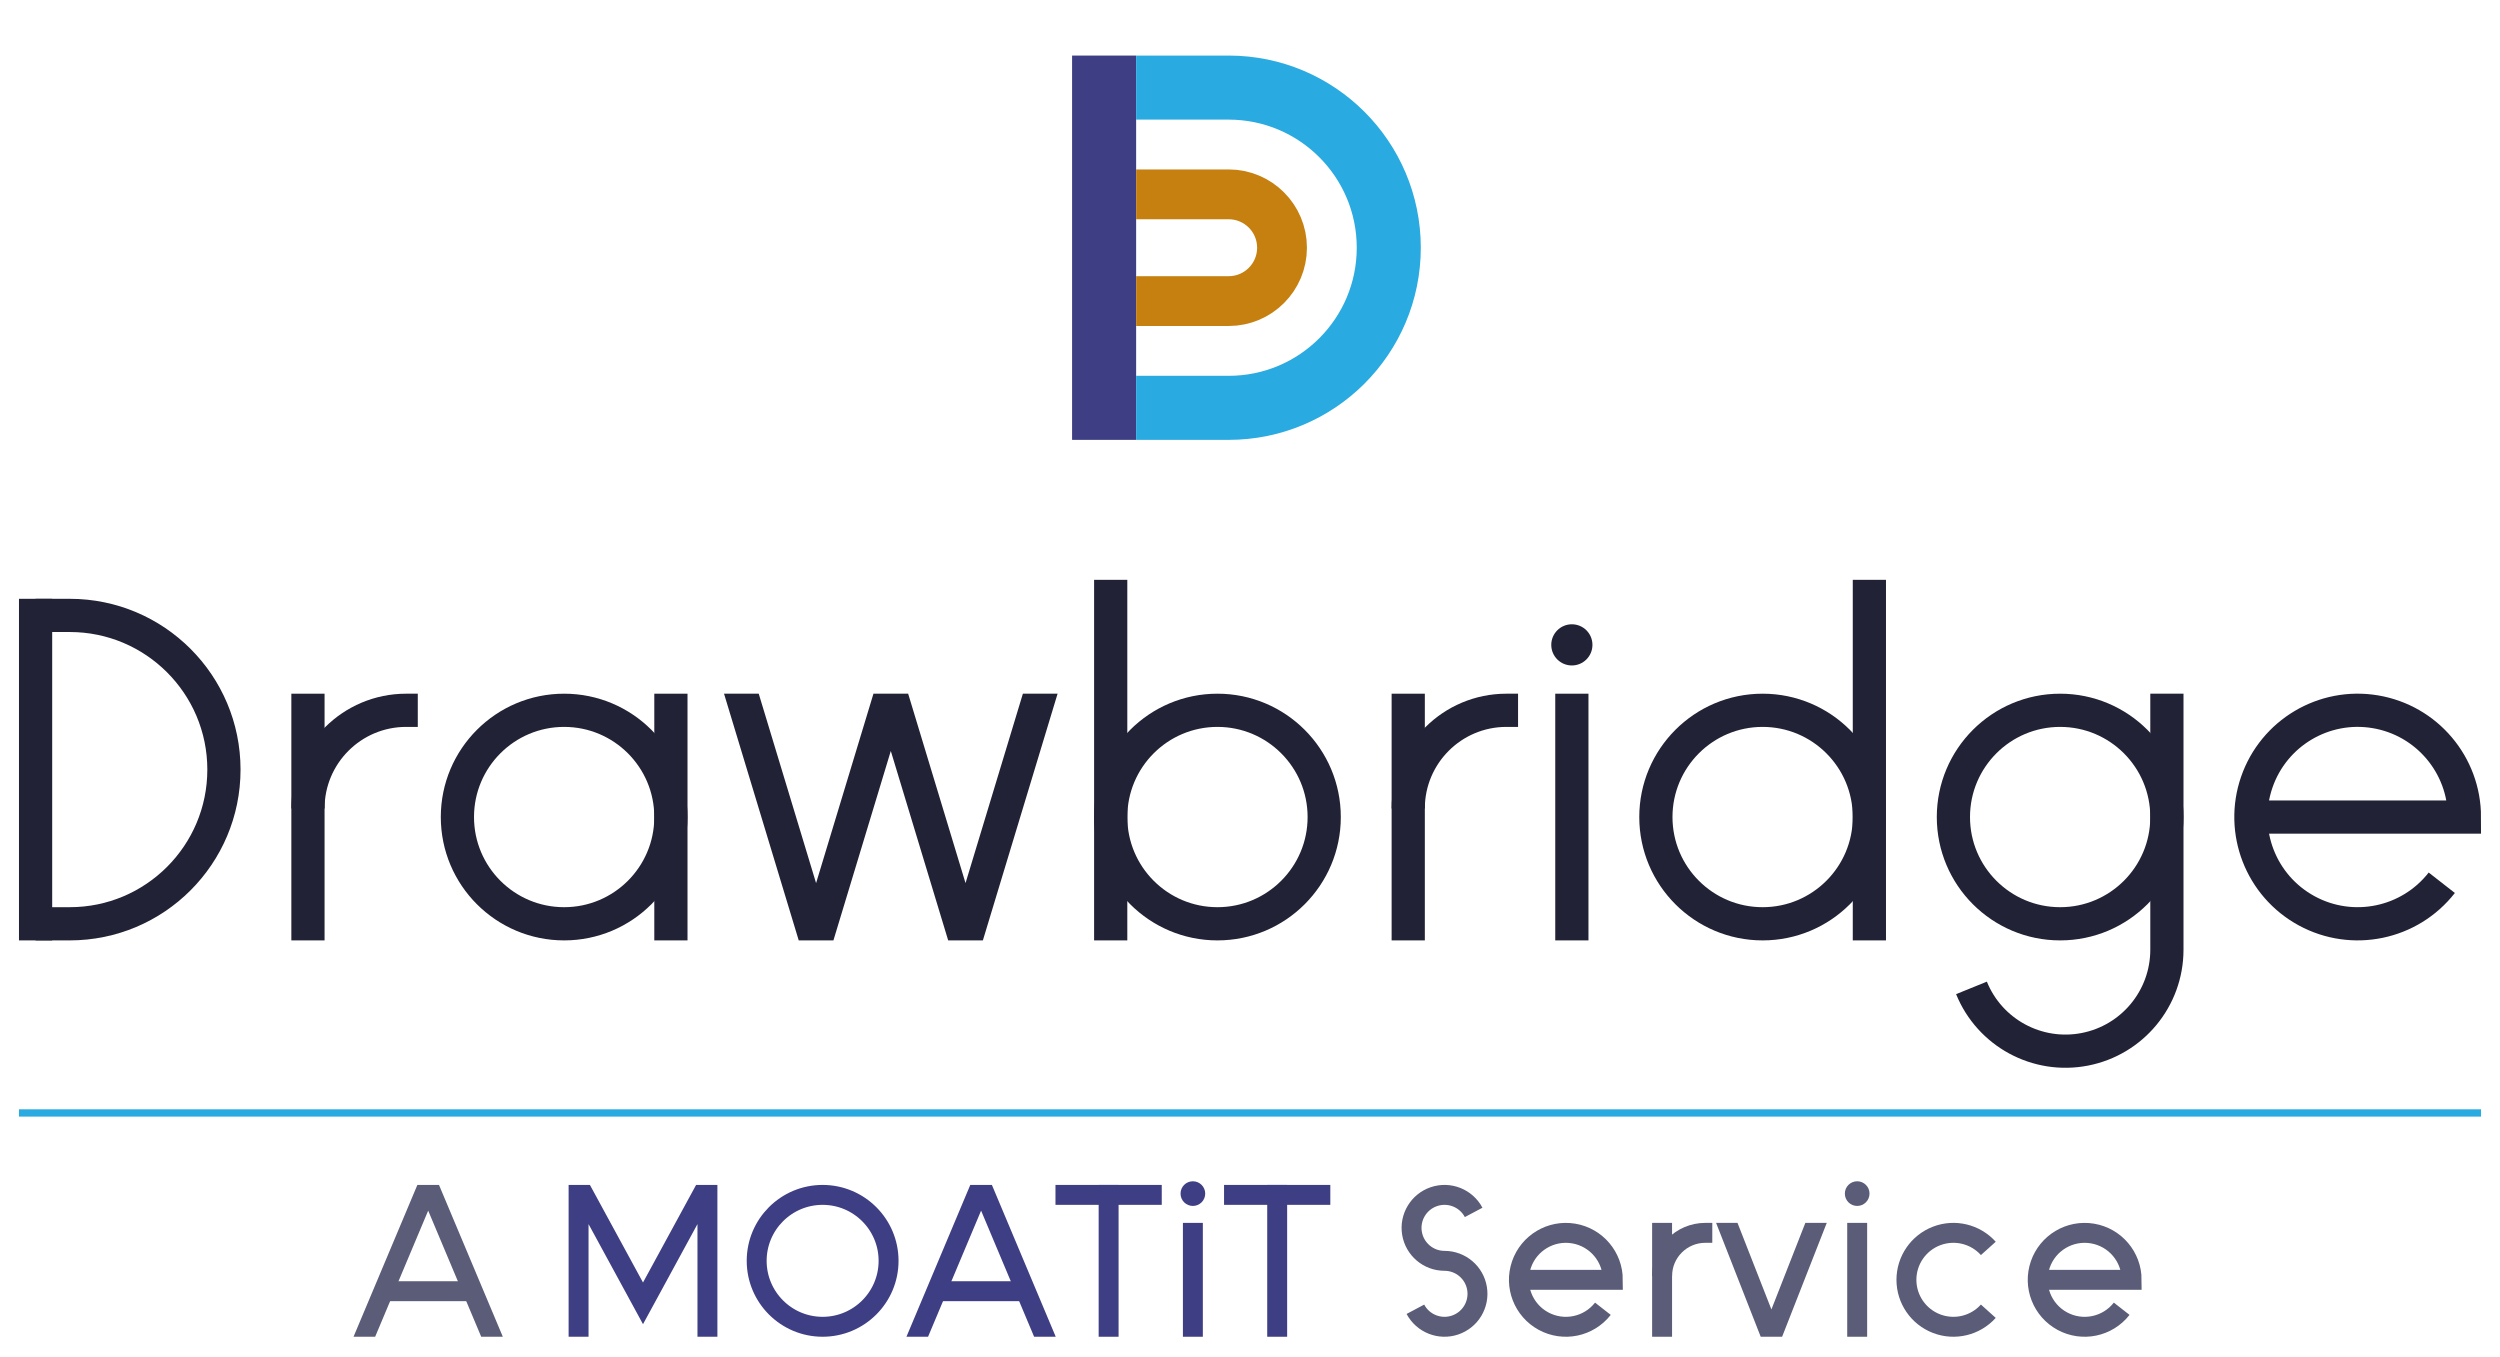
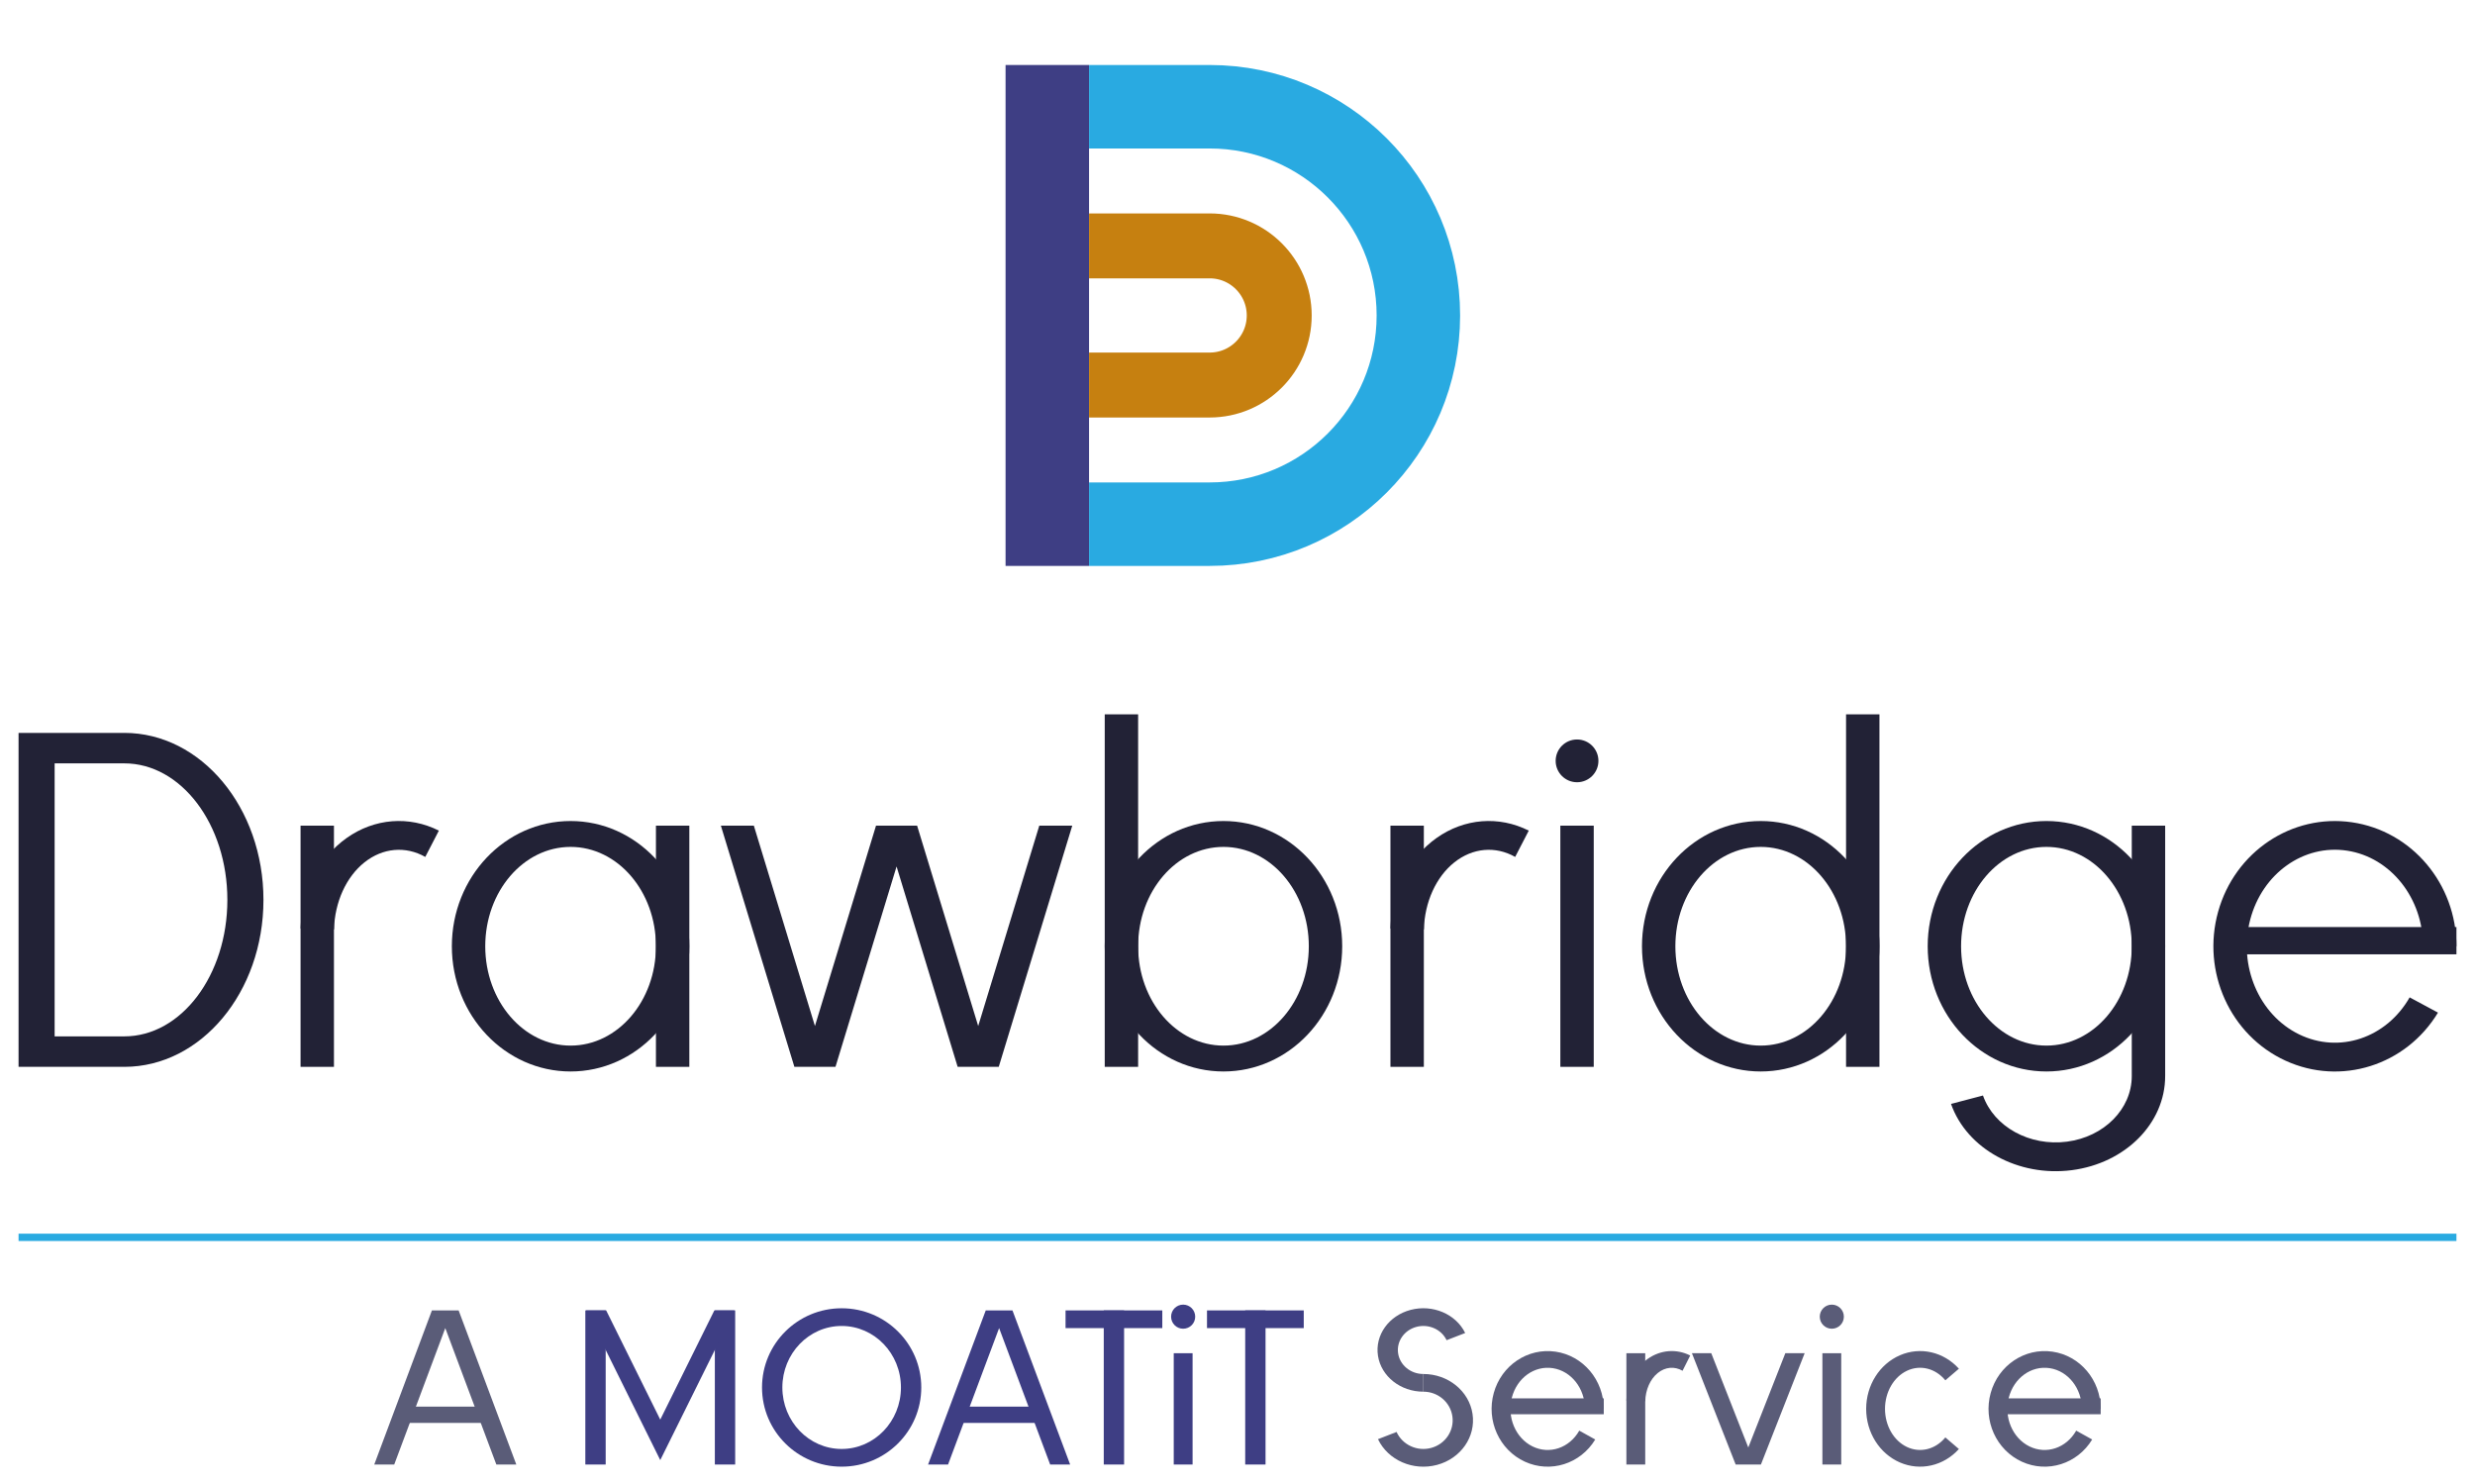
- <svg xmlns="http://www.w3.org/2000/svg" viewBox="0 0 526.94 285.54" width="527" height="286" role="img" aria-label="Drawbridge, A MOATiT Service">
-   <g transform="translate(215.47 4.00) scale(1.5)">
+ <svg xmlns="http://www.w3.org/2000/svg" viewBox="0 0 533.61 319.74" width="534" height="320" role="img" aria-label="Drawbridge, A MOATiT Service">
+   <g transform="translate(202.80 4.00) scale(2)">
    <rect x="7" y="5" width="9" height="54" fill="#3E3E84" />
    <path d="M16 9.5 H29 A22.5 22.5 0 0 1 29 54.5 H16" fill="none" stroke="#29AAE1" stroke-width="9" />
    <path d="M16 24.5 H29 A7.5 7.5 0 0 1 29 39.5 H16" fill="none" stroke="#C68010" stroke-width="7" />
  </g>
-   <g transform="translate(4.00 198.00)">
-     <g style="color:#222236" color="#222236">
-       <defs>
-         <clipPath id="c20">
-           <rect x="-14.00" y="-52.00" width="98.00" height="52.00" />
-         </clipPath>
-       </defs>
-       <g fill="none" stroke="currentColor" stroke-width="7.00" stroke-linecap="butt" stroke-linejoin="miter" stroke-miterlimit="10">
-         <g transform="translate(0.00 0)">
-           <path d="M3.50,-72.00 V0" />
-           <path d="M3.50,-68.50 H10.70 A32.50,32.50 0 0 1 10.70,-3.50 H3.50" />
-         </g>
-         <g transform="translate(57.41 0)">
-           <path d="M3.50,-52.00 V0" />
-           <path d="M3.50,-27.80 A20.70,20.70 0 0 1 24.20,-48.50 h2.45" />
-         </g>
-         <g transform="translate(88.91 0)">
-           <path d="M3.50,-26.00 A22.50,22.50 0 1 0 48.50,-26.00 A22.50,22.50 0 1 0 3.50,-26.00" />
-           <path d="M48.50,-52.00 V0" />
-         </g>
-         <g transform="translate(148.76 0)">
-           <g clip-path="url(#c20)">
-             <path d="M1.07,-60.04 L19.25,0.00 L35.00,-52.00 L50.75,0.00 L68.93,-60.04" />
-           </g>
-         </g>
-         <g transform="translate(226.61 0)">
-           <path d="M3.50,-76.00 V0" />
-           <path d="M3.50,-26.00 A22.50,22.50 0 1 0 48.50,-26.00 A22.50,22.50 0 1 0 3.50,-26.00" />
-         </g>
-         <g transform="translate(289.32 0)">
-           <path d="M3.50,-52.00 V0" />
-           <path d="M3.50,-27.80 A20.70,20.70 0 0 1 24.20,-48.50 h2.45" />
-         </g>
-         <g transform="translate(323.81 0)">
-           <path d="M3.50,-52.00 V0" />
-           <path d="M-0.84,-62.29 A4.34,4.34 0 1 0 7.84,-62.29 A4.34,4.34 0 1 0 -0.84,-62.29" stroke="none" fill="currentColor" />
-         </g>
-         <g transform="translate(341.52 0)">
-           <path d="M3.50,-26.00 A22.50,22.50 0 1 0 48.50,-26.00 A22.50,22.50 0 1 0 3.50,-26.00" />
-           <path d="M48.50,-76.00 V0" />
-         </g>
-         <g transform="translate(404.23 0)">
-           <path d="M3.50,-26.00 A22.50,22.50 0 1 0 48.50,-26.00 A22.50,22.50 0 1 0 3.50,-26.00" />
-           <path d="M48.50,-52.00 V2.00 A21.38,21.38 0 0 1 7.31,10.01" />
-         </g>
-         <g transform="translate(466.94 0)">
-           <path d="M3.50,-26.00 H48.50 A22.50,22.50 0 1 0 43.73,-12.15" />
-         </g>
+   <g transform="translate(4.00 230.00)">
+     <g fill="#222236" transform="scale(0.1 -0.1)">
+       <path fill-rule="evenodd" d="M0 0 H228 A300 360 0 0 1 228 720 H0 Z M77.8 65.7 H228 A222.2 294.3 0 0 1 228 654.3 H77.8 Z" />
+       <path d="M608 0 H680 V520 H608 Z" />
+       <path d="M608.1 298.4 A212 240 0 0 0 906.2 509.3 L876.9 452.6 A140 178 0 0 1 680.1 296.2 Z" />
+       <path fill-rule="evenodd" d="M1446.2 260 A256 270 0 0 1 934.2 260 A256 270 0 0 1 1446.2 260 Z M1374.2 260 A184 214.2 0 0 1 1006.2 260 A184 214.2 0 0 1 1374.2 260 Z" />
+       <path d="M1374.2 0 H1446.2 V520 H1374.2 Z" />
+       <path d="M1585.3 520 L1717 88 L1848.7 520 L1937.3 520 L2069 88 L2200.7 520 L2271.8 520 L2113.3 0 L2024.7 0 L1893 432 L1761.3 0 L1672.7 0 L1514.2 520 Z" />
+       <path d="M2341.8 0 H2413.8 V760 H2341.8 Z" />
+       <path fill-rule="evenodd" d="M2853.8 260 A256 270 0 0 1 2341.8 260 A256 270 0 0 1 2853.8 260 Z M2781.8 260 A184 214.2 0 0 1 2413.8 260 A184 214.2 0 0 1 2781.8 260 Z" />
+       <path d="M2957.8 0 H3029.8 V520 H2957.8 Z" />
+       <path d="M2957.9 298.4 A212 240 0 0 0 3256 509.3 L3226.7 452.6 A140 178 0 0 1 3029.9 296.2 Z" />
+       <path d="M3324.1 0 H3396.1 V520 H3324.1 Z" />
+       <path d="M3406.2 659.7 A46.1 46.1 0 0 1 3314 659.7 A46.1 46.1 0 0 1 3406.2 659.7 Z" />
+       <path fill-rule="evenodd" d="M4012.1 260 A256 270 0 0 1 3500.1 260 A256 270 0 0 1 4012.1 260 Z M3940.1 260 A184 214.2 0 0 1 3572.1 260 A184 214.2 0 0 1 3940.1 260 Z" />
+       <path d="M3940.1 0 H4012.1 V760 H3940.1 Z" />
+       <path fill-rule="evenodd" d="M4628.1 260 A256 270 0 0 1 4116.1 260 A256 270 0 0 1 4628.1 260 Z M4556.1 260 A184 214.2 0 0 1 4188.1 260 A184 214.2 0 0 1 4556.1 260 Z" />
+       <path d="M4556.1 -20 H4628.1 V520 H4556.1 Z" />
+       <path d="M4628.1 -20 A236 205 0 0 0 4166.4 -79.9 L4235.3 -61.8 A164 143 0 0 1 4556.1 -20 Z" />
+       <path d="M5256.1 260 A262 270 0 1 1 5216.3 116.9 L5155.2 149.8 A190 208 0 1 0 5184.1 260 Z" />
+       <path d="M4768.1 242.6 H5256.1 V301.4 H4768.1 Z" />
+     </g>
+   </g>
+   <rect x="4.00" y="265.97" width="525.61" height="1.58" fill="#29AAE1" />
+   <g transform="translate(80.69 315.74)">
+     <g fill="#5A5C78" transform="scale(0.04615 -0.04615)">
+       <path d="M0 0 L269.4 720 L394.2 720 L663.6 0 L570.3 0 L331.8 637.4 L93.3 0 Z" />
+       <path d="M119.4 194.4 H544.2 V270.5 H119.4 Z" />
+     </g>
+     <g transform="translate(45.51 0)">
+       <g fill="#3E3E84" transform="scale(0.04615 -0.04615)">
+         <path d="M0 0 H95 V720 H0 Z" />
+         <path d="M605 0 H700 V720 H605 Z" />
+         <path d="M97.3 720 L350 209.8 L602.7 720 L696.5 720 L350 20.6 L3.5 720 Z" />
+         <path fill-rule="evenodd" d="M1569.4 360 A372 370 0 0 1 825.4 360 A372 370 0 0 1 1569.4 360 Z M1474.4 360 A277 287.3 0 0 1 920.4 360 A277 287.3 0 0 1 1474.4 360 Z" />
+         <path d="M1601.2 0 L1870.6 720 L1995.4 720 L2264.8 0 L2171.5 0 L1933 637.4 L1694.5 0 Z" />
+         <path d="M1720.6 194.4 H2145.4 V270.5 H1720.6 Z" />
+         <path d="M2243.4 637.3 H2695.4 V720 H2243.4 Z" />
+         <path d="M2421.9 0 H2516.9 V720 H2421.9 Z" />
+         <path d="M2748.8 0 H2836.8 V520 H2748.8 Z" />
+         <path d="M2849.1 690.7 A56.3 56.3 0 0 1 2736.5 690.7 A56.3 56.3 0 0 1 2849.1 690.7 Z" />
+         <path d="M2904.2 637.3 H3356.2 V720 H2904.2 Z" />
+         <path d="M3082.7 0 H3177.7 V720 H3082.7 Z" />
      </g>
    </g>
-   </g>
-   <rect x="4.00" y="233.60" width="518.94" height="1.54" fill="#29AAE1" />
-   <g transform="translate(75.53 281.54)">
-     <g style="color:#5A5C78" color="#5A5C78">
-       <defs>
-         <clipPath id="c21">
-           <rect x="-8.40" y="-32.00" width="46.24" height="32.00" />
-         </clipPath>
-       </defs>
-       <g fill="none" stroke="currentColor" stroke-width="4.20" stroke-linecap="butt" stroke-linejoin="miter" stroke-miterlimit="10">
-         <g transform="translate(0.00 0)">
-           <g clip-path="url(#c21)">
-             <path d="M-0.69,4.65 L14.72,-32.00 L30.13,4.65" />
-             <path d="M5.30,-9.60 H24.14" />
-           </g>
-         </g>
-       </g>
-     </g>
-     <g transform="translate(44.32 0)">
-       <g style="color:#3E3E84" color="#3E3E84">
-         <defs>
-           <clipPath id="c22">
-             <rect x="-8.40" y="-32.00" width="48.16" height="32.00" />
-           </clipPath>
-           <clipPath id="c23">
-             <rect x="-8.40" y="-32.00" width="46.24" height="32.00" />
-           </clipPath>
-         </defs>
-         <g fill="none" stroke="currentColor" stroke-width="4.20" stroke-linecap="butt" stroke-linejoin="miter" stroke-miterlimit="10">
-           <g transform="translate(0.00 0)">
-             <g clip-path="url(#c22)">
-               <path d="M2.10,4.20 L2.10,-32.00 L15.68,-7.04 L29.26,-32.00 L29.26,4.20" />
-             </g>
-           </g>
-           <g transform="translate(37.54 0)">
-             <path d="M2.10,-16.00 A13.90,13.90 0 1 0 29.90,-16.00 A13.90,13.90 0 1 0 2.10,-16.00" />
-           </g>
-           <g transform="translate(72.22 0)">
-             <g clip-path="url(#c23)">
-               <path d="M-0.69,4.65 L14.72,-32.00 L30.13,4.65" />
-               <path d="M5.30,-9.60 H24.14" />
-             </g>
-           </g>
-           <g transform="translate(102.62 0)">
-             <path d="M0,-29.90 H22.40" />
-             <path d="M11.20,-32.00 V0" />
-           </g>
-           <g transform="translate(129.48 0)">
-             <path d="M2.10,-24.00 V0" />
-             <path d="M-0.50,-30.17 A2.60,2.60 0 1 0 4.70,-30.17 A2.60,2.60 0 1 0 -0.50,-30.17" stroke="none" fill="currentColor" />
-           </g>
-           <g transform="translate(138.15 0)">
-             <path d="M0,-29.90 H22.40" />
-             <path d="M11.20,-32.00 V0" />
-           </g>
-         </g>
-       </g>
-     </g>
-     <g transform="translate(219.75 0)">
-       <g style="color:#5A5C78" color="#5A5C78">
-         <defs>
-           <clipPath id="c24">
-             <rect x="-8.40" y="-24.00" width="39.81" height="24.00" />
-           </clipPath>
-         </defs>
-         <g fill="none" stroke="currentColor" stroke-width="4.20" stroke-linecap="butt" stroke-linejoin="miter" stroke-miterlimit="10">
-           <g transform="translate(0.00 0)">
-             <path d="M15.33,-26.21 A6.95,6.95 0 1 0 9.19,-16.00 A6.95,6.95 0 1 1 3.05,-5.79" />
-           </g>
-           <g transform="translate(22.77 0)">
-             <path d="M2.10,-12.00 H21.90 A9.90,9.90 0 1 0 19.80,-5.90" />
-           </g>
-           <g transform="translate(52.95 0)">
-             <path d="M2.10,-24.00 V0" />
-             <path d="M2.10,-12.79 A9.11,9.11 0 0 1 11.21,-21.90 h1.47" />
-           </g>
-           <g transform="translate(66.59 0)">
-             <g clip-path="url(#c24)">
-               <path d="M0.26,-28.69 L11.50,0.00 L22.75,-28.69" />
-             </g>
-           </g>
-           <g transform="translate(94.07 0)">
-             <path d="M2.10,-24.00 V0" />
-             <path d="M-0.50,-30.17 A2.60,2.60 0 1 0 4.70,-30.17 A2.60,2.60 0 1 0 -0.50,-30.17" stroke="none" fill="currentColor" />
-           </g>
-           <g transform="translate(104.45 0)">
-             <path d="M19.36,-18.62 A9.90,9.90 0 1 0 19.36,-5.38" />
-           </g>
-           <g transform="translate(132.12 0)">
-             <path d="M2.10,-12.00 H21.90 A9.90,9.90 0 1 0 19.80,-5.90" />
-           </g>
-         </g>
+     <g transform="translate(215.29 0)">
+       <g fill="#5A5C78" transform="scale(0.04615 -0.04615)">
+         <path d="M431.5 614.4 A214 194.9 0 1 1 236 340.3 L236 422.9 A119 112.2 0 1 0 344.7 580.8 Z" />
+         <path d="M236 422.9 A232 216.5 0 1 0 24.1 118.4 L110.9 152.1 A137 133.8 0 1 1 236 340.3 Z" />
+         <path d="M1078.9 260 A262 270 0 1 1 1039.1 116.9 L964.5 158.3 A174 192 0 1 0 990.9 260 Z" />
+         <path d="M598.9 234.9 H1078.9 V309.1 H598.9 Z" />
+         <path d="M1184.6 0 H1272.6 V520 H1184.6 Z" />
+         <path d="M1184.7 298.4 A212 240 0 0 0 1482.8 509.3 L1447 438 A124 162 0 0 1 1272.7 295.7 Z" />
+         <path d="M1581.1 520 L1754.1 79.6 L1927.1 520 L2017.4 520 L1813.1 0 L1695.1 0 L1490.8 520 Z" />
+         <path d="M2100.3 0 H2188.3 V520 H2100.3 Z" />
+         <path d="M2200.6 690.7 A56.3 56.3 0 0 1 2088 690.7 A56.3 56.3 0 0 1 2200.6 690.7 Z" />
+         <path d="M2738 447.6 A252 270 0 1 1 2738 72.4 L2674.7 126.6 A164 192 0 1 0 2674.7 393.4 Z" />
+         <path d="M3400.4 260 A262 270 0 1 1 3360.6 116.9 L3286 158.3 A174 192 0 1 0 3312.4 260 Z" />
+         <path d="M2920.4 234.9 H3400.4 V309.1 H2920.4 Z" />
      </g>
    </g>
  </g>
</svg>
